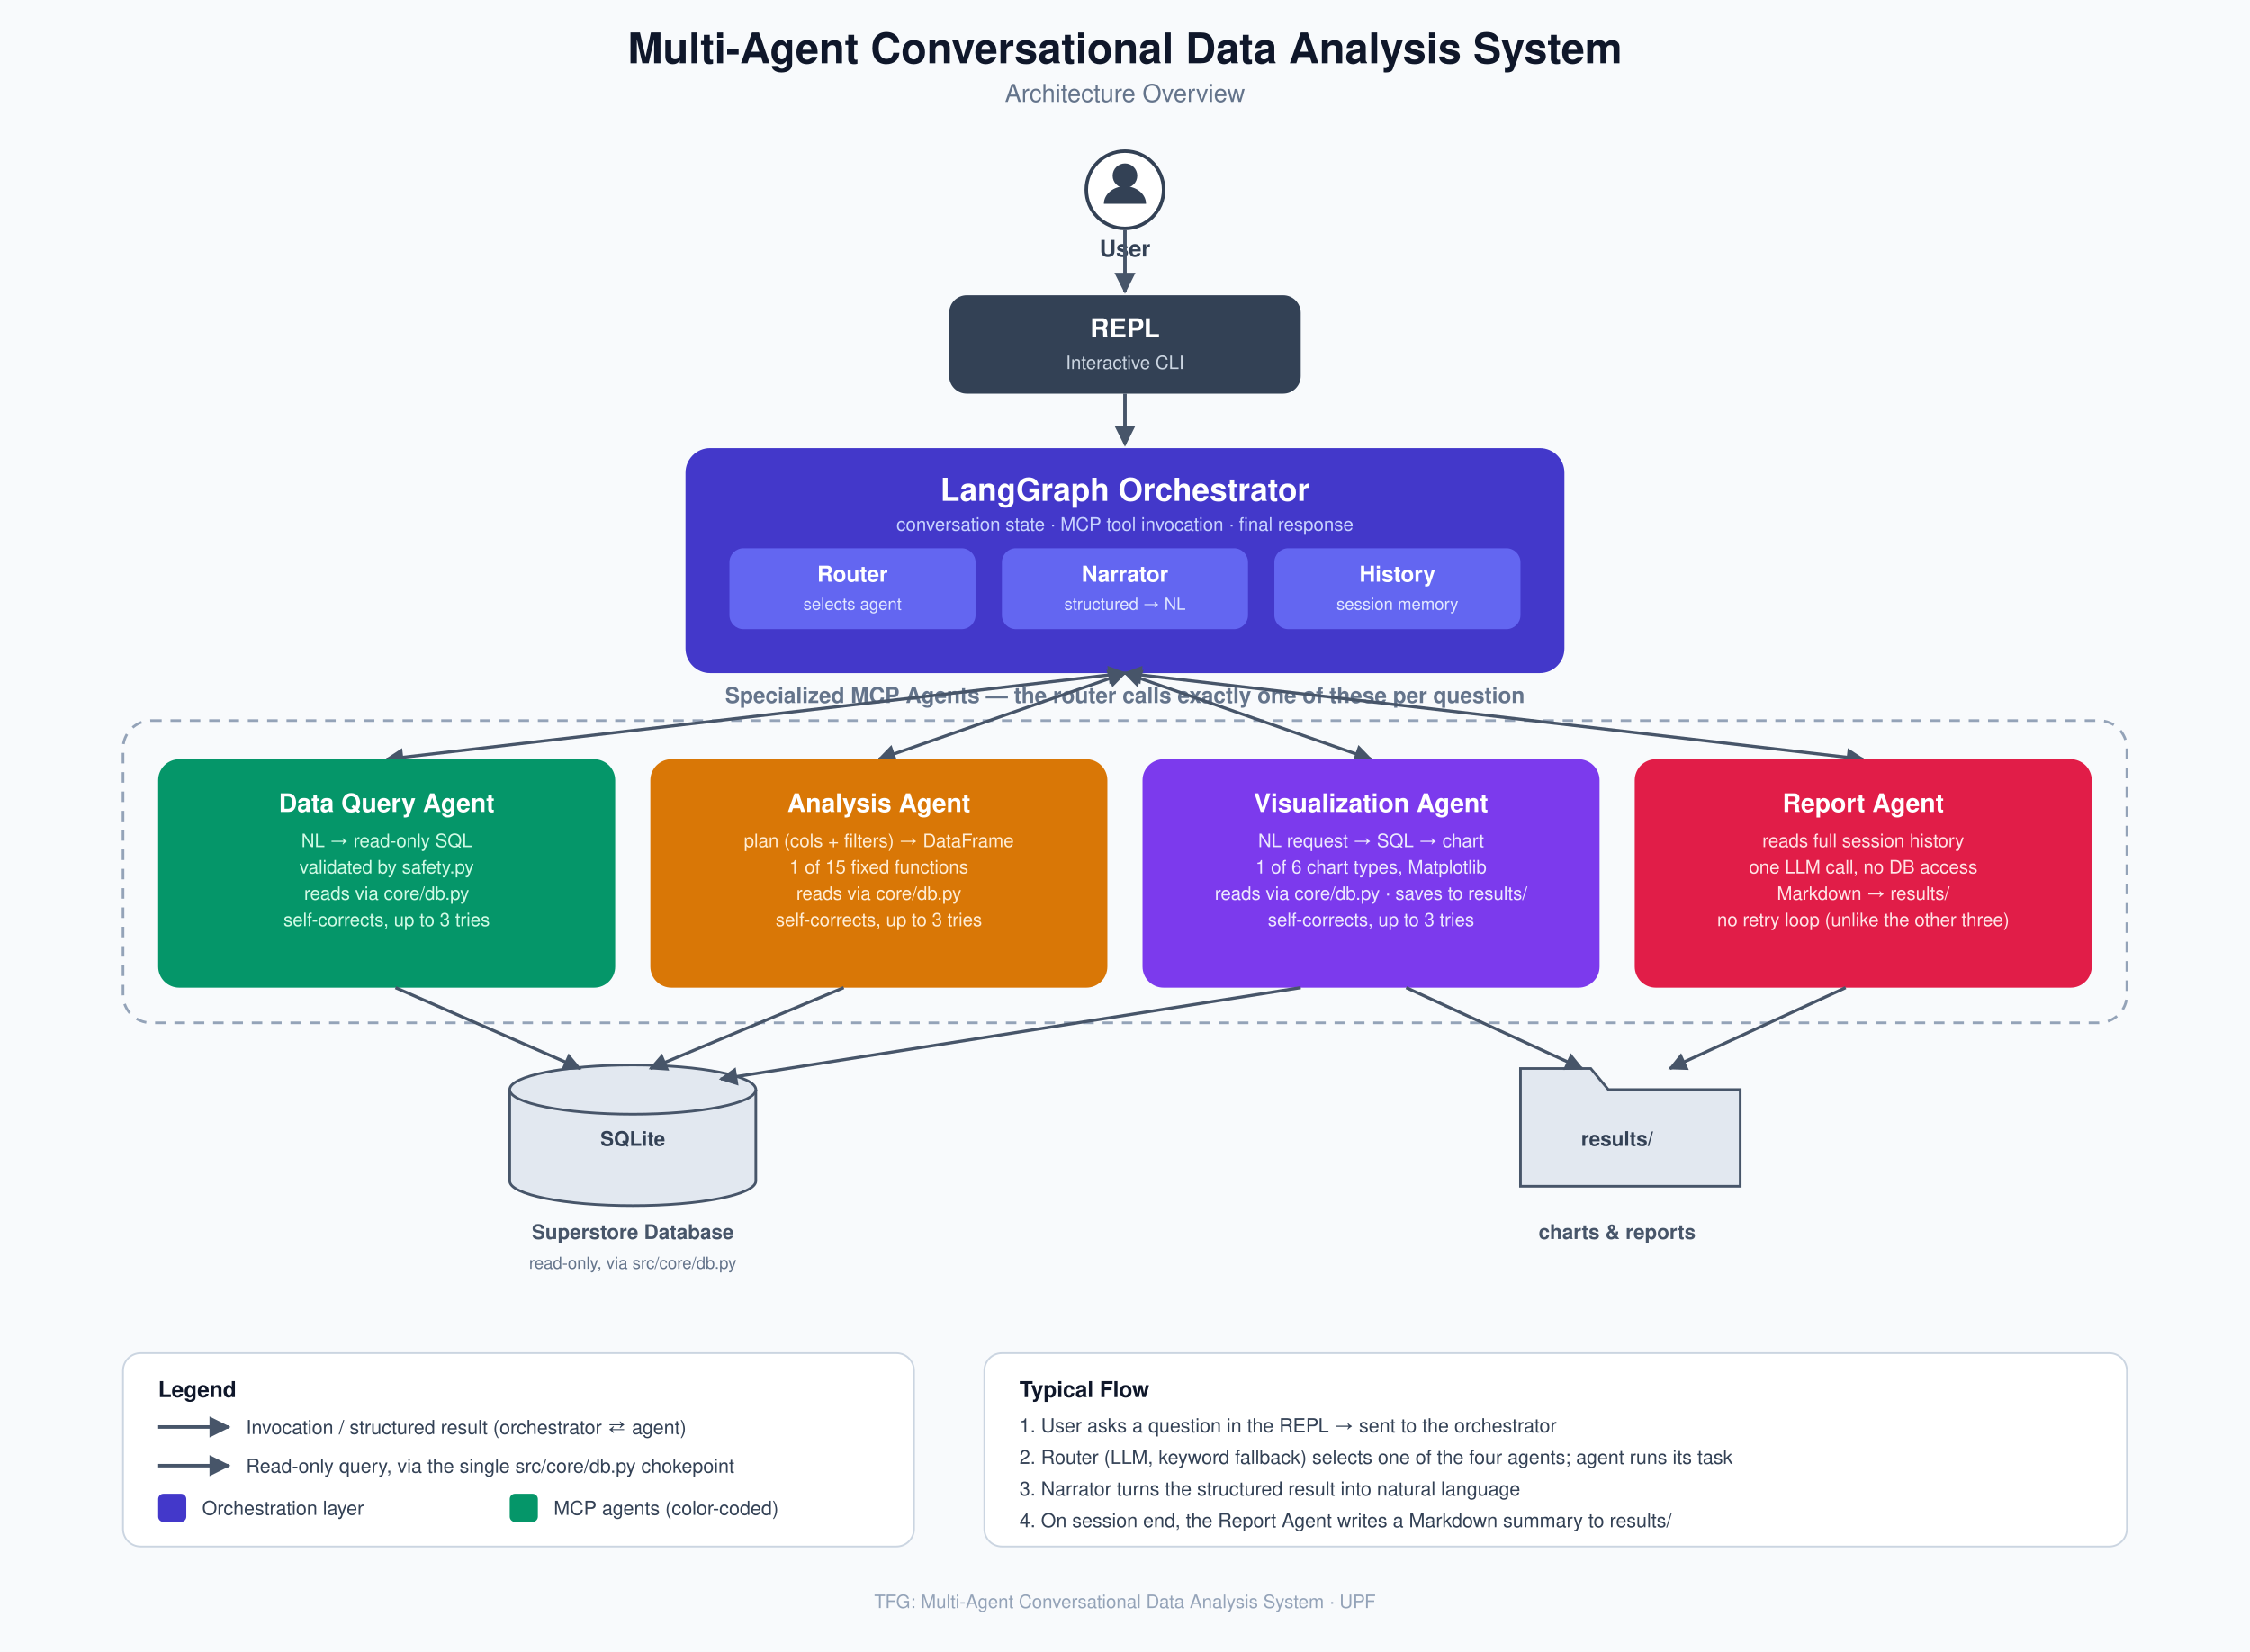
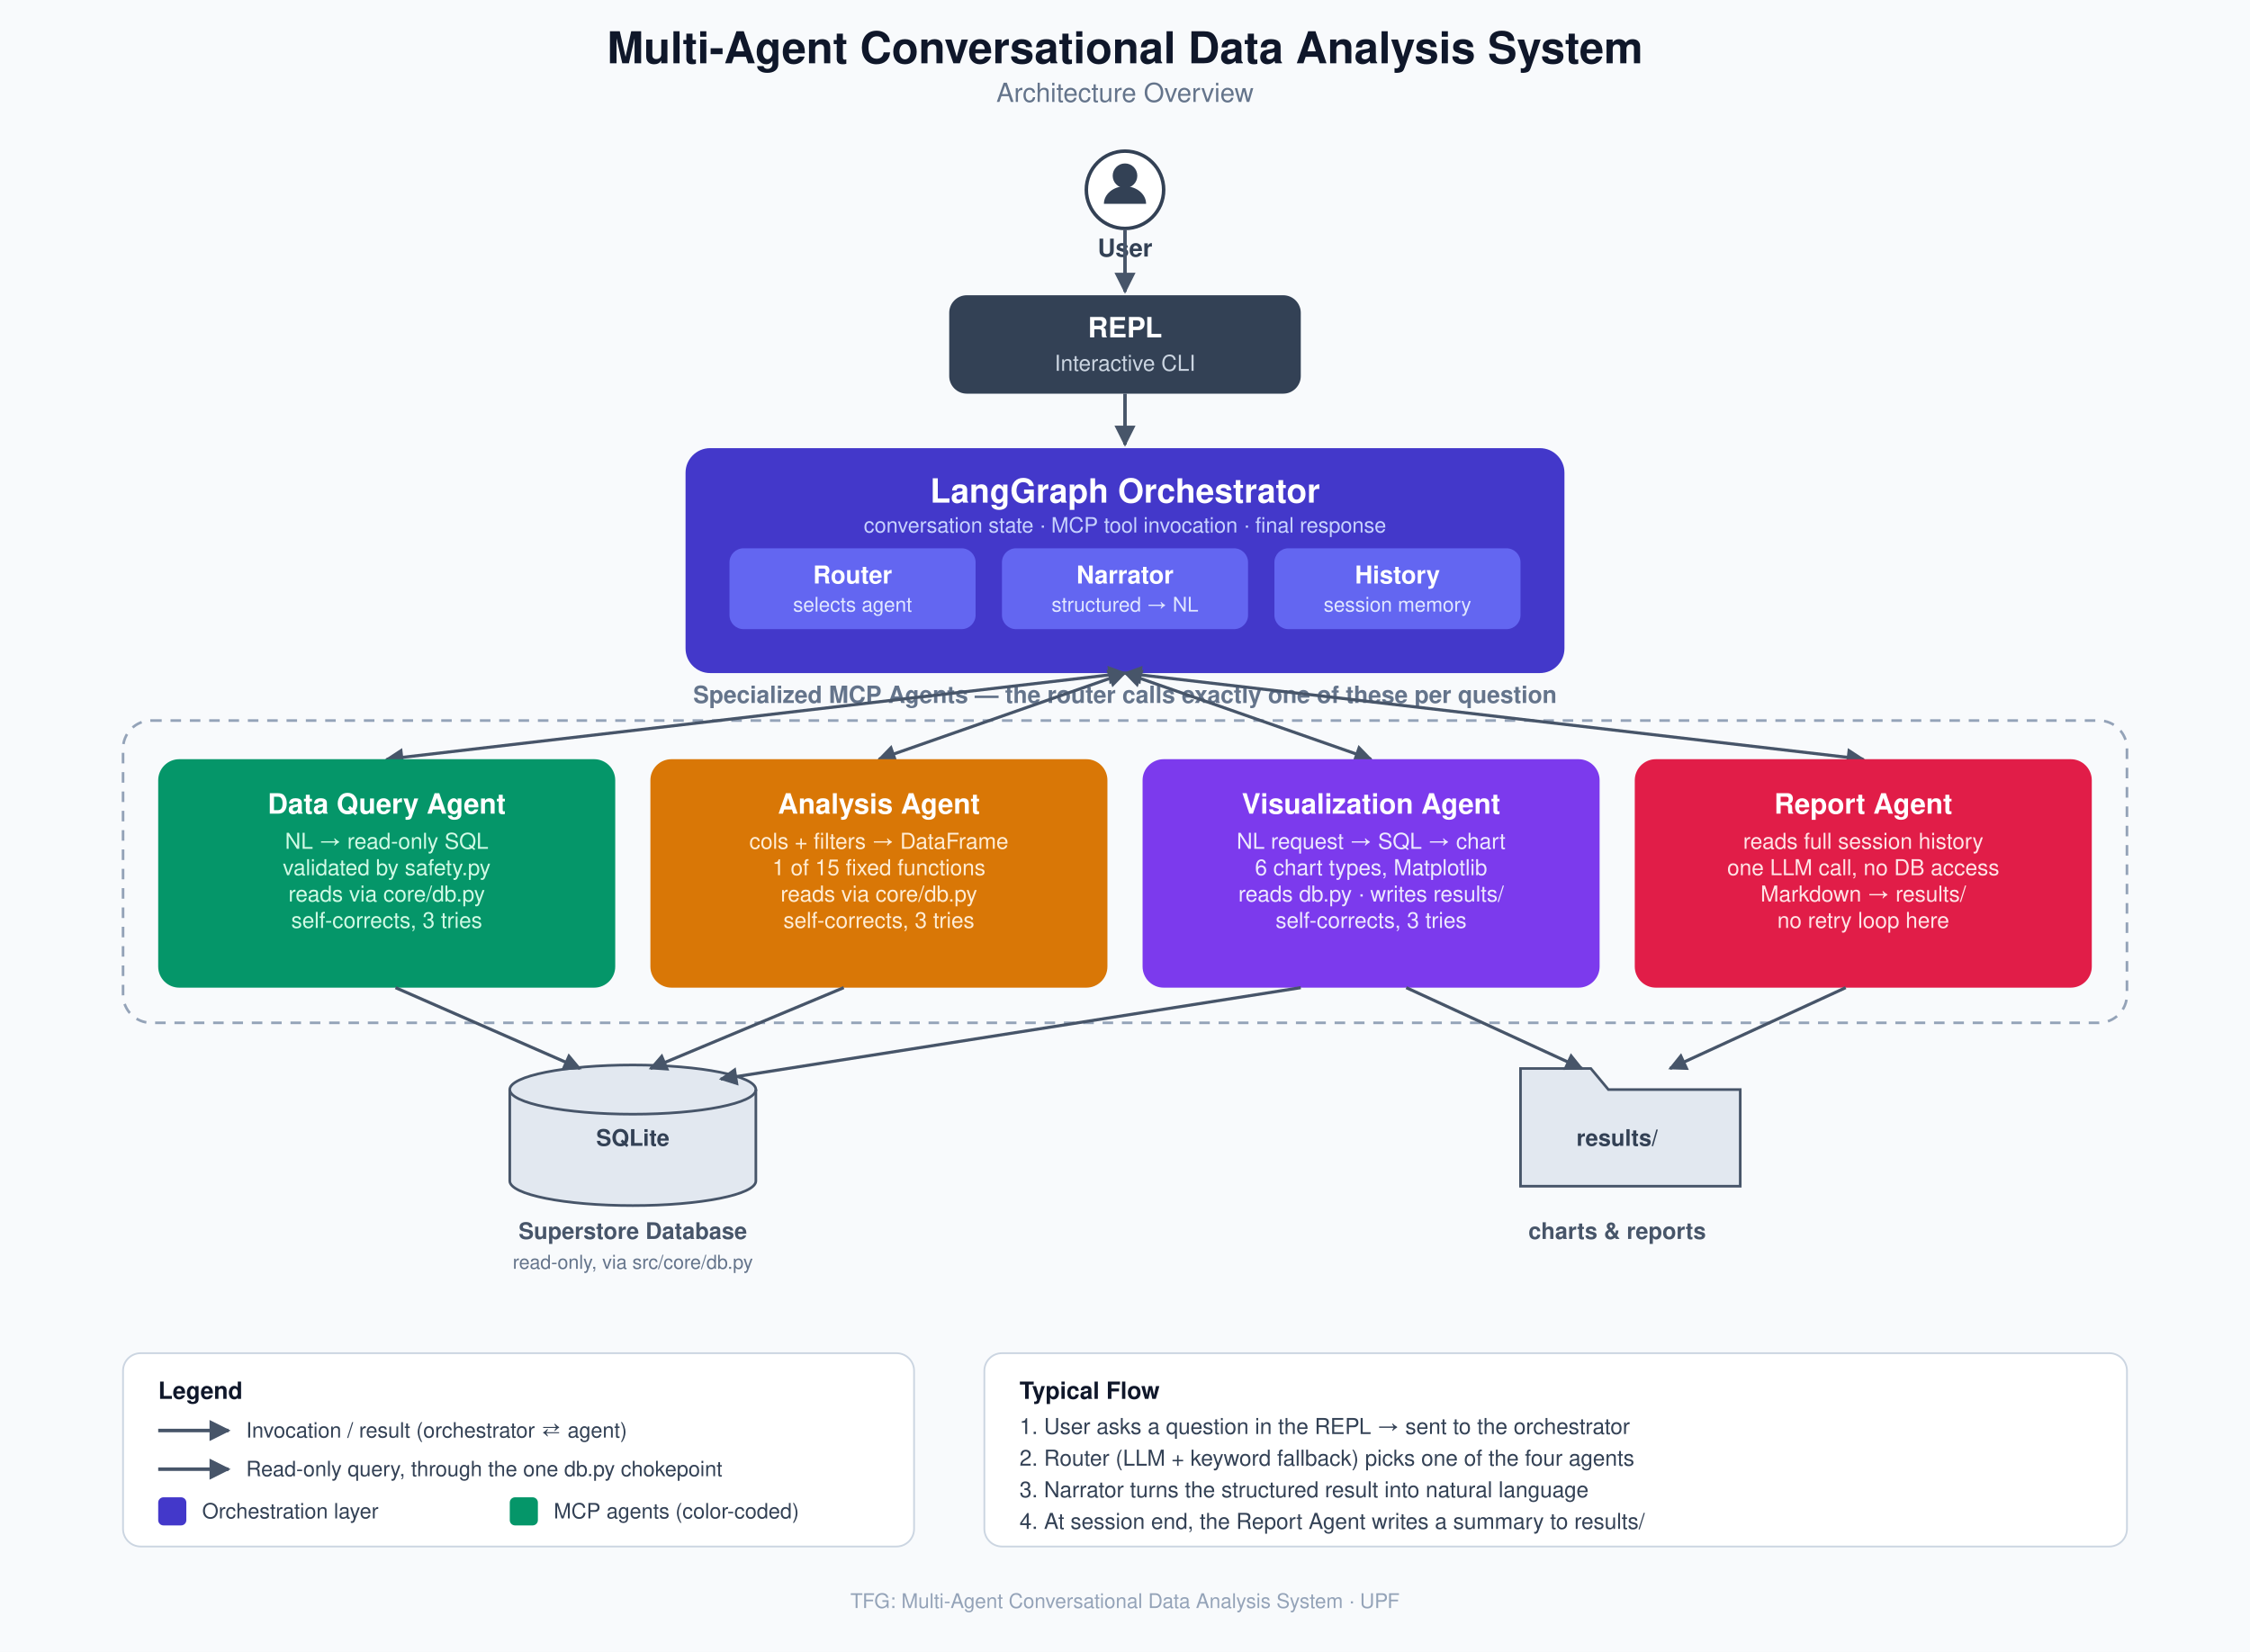
<svg xmlns="http://www.w3.org/2000/svg" viewBox="0 0 1280 940" font-family="'Segoe UI', Helvetica, Arial, sans-serif">
  <defs>
    <marker id="arrow" viewBox="0 0 10 10" refX="9" refY="5" markerWidth="6" markerHeight="6" orient="auto-start-reverse">
      <path d="M0,0 L10,5 L0,10 z" fill="#475569" />
    </marker>
  </defs>
  <rect x="0" y="0" width="1280" height="940" fill="#f8fafc" />
-   <text x="640" y="36" text-anchor="middle" font-size="24" font-weight="700" fill="#0f172a">Multi-Agent Conversational Data Analysis System</text>
-   <text x="640" y="58" text-anchor="middle" font-size="14" fill="#64748b">Architecture Overview</text>
+   <text x="640" y="36" text-anchor="middle" font-size="25" font-weight="700" fill="#0f172a">Multi-Agent Conversational Data Analysis System</text>
+   <text x="640" y="58" text-anchor="middle" font-size="15" fill="#64748b">Architecture Overview</text>
  <circle cx="640" cy="108" r="22" fill="#ffffff" stroke="#334155" stroke-width="2" />
  <circle cx="640" cy="100" r="7" fill="#334155" />
  <path d="M628,116 a12,10 0 0,1 24,0" fill="#334155" />
-   <text x="640" y="146" text-anchor="middle" font-size="13" fill="#334155" font-weight="600">User</text>
+   <text x="640" y="146" text-anchor="middle" font-size="14" fill="#334155" font-weight="600">User</text>
  <path d="M640,131 L640,166" stroke="#475569" stroke-width="2" marker-end="url(#arrow)" />
  <rect x="540" y="168" width="200" height="56" rx="10" fill="#334155" />
-   <text x="640" y="192" text-anchor="middle" font-size="15" font-weight="600" fill="#ffffff">REPL</text>
-   <text x="640" y="210" text-anchor="middle" font-size="10.5" fill="#cbd5e1">Interactive CLI</text>
+   <text x="640" y="192" text-anchor="middle" font-size="16" font-weight="600" fill="#ffffff">REPL</text>
+   <text x="640" y="211" text-anchor="middle" font-size="12.5" fill="#cbd5e1">Interactive CLI</text>
  <path d="M640,224 L640,253" stroke="#475569" stroke-width="2" marker-end="url(#arrow)" />
  <rect x="390" y="255" width="500" height="128" rx="14" fill="#4338ca" />
-   <text x="640" y="285" text-anchor="middle" font-size="18" font-weight="700" fill="#ffffff">LangGraph Orchestrator</text>
-   <text x="640" y="302" text-anchor="middle" font-size="10.5" fill="#c7d2fe">conversation state · MCP tool invocation · final response</text>
+   <text x="640" y="286" text-anchor="middle" font-size="19" font-weight="700" fill="#ffffff">LangGraph Orchestrator</text>
+   <text x="640" y="303" text-anchor="middle" font-size="12" fill="#c7d2fe">conversation state · MCP tool invocation · final response</text>
  <rect x="415" y="312" width="140" height="46" rx="8" fill="#6366f1" />
-   <text x="485" y="331" text-anchor="middle" font-size="12.5" font-weight="600" fill="#ffffff">Router</text>
-   <text x="485" y="347" text-anchor="middle" font-size="9.5" fill="#e0e7ff">selects agent</text>
+   <text x="485" y="332" text-anchor="middle" font-size="14" font-weight="600" fill="#ffffff">Router</text>
+   <text x="485" y="348" text-anchor="middle" font-size="11.5" fill="#e0e7ff">selects agent</text>
  <rect x="570" y="312" width="140" height="46" rx="8" fill="#6366f1" />
-   <text x="640" y="331" text-anchor="middle" font-size="12.5" font-weight="600" fill="#ffffff">Narrator</text>
-   <text x="640" y="347" text-anchor="middle" font-size="9.5" fill="#e0e7ff">structured → NL</text>
+   <text x="640" y="332" text-anchor="middle" font-size="14" font-weight="600" fill="#ffffff">Narrator</text>
+   <text x="640" y="348" text-anchor="middle" font-size="11.5" fill="#e0e7ff">structured → NL</text>
  <rect x="725" y="312" width="140" height="46" rx="8" fill="#6366f1" />
-   <text x="795" y="331" text-anchor="middle" font-size="12.5" font-weight="600" fill="#ffffff">History</text>
-   <text x="795" y="347" text-anchor="middle" font-size="9.5" fill="#e0e7ff">session memory</text>
+   <text x="795" y="332" text-anchor="middle" font-size="14" font-weight="600" fill="#ffffff">History</text>
+   <text x="795" y="348" text-anchor="middle" font-size="11.5" fill="#e0e7ff">session memory</text>
  <rect x="70" y="410" width="1140" height="172" rx="16" fill="none" stroke="#94a3b8" stroke-width="1.5" stroke-dasharray="6,5" />
-   <text x="640" y="400" text-anchor="middle" font-size="12.5" fill="#64748b" font-weight="600">Specialized MCP Agents — the router calls exactly one of these per question</text>
+   <text x="640" y="400" text-anchor="middle" font-size="13.5" fill="#64748b" font-weight="600">Specialized MCP Agents — the router calls exactly one of these per question</text>
  <path d="M640,383 L220,432" stroke="#475569" stroke-width="1.75" marker-start="url(#arrow)" marker-end="url(#arrow)" />
  <path d="M640,383 L500,432" stroke="#475569" stroke-width="1.75" marker-start="url(#arrow)" marker-end="url(#arrow)" />
  <path d="M640,383 L780,432" stroke="#475569" stroke-width="1.75" marker-start="url(#arrow)" marker-end="url(#arrow)" />
  <path d="M640,383 L1060,432" stroke="#475569" stroke-width="1.75" marker-start="url(#arrow)" marker-end="url(#arrow)" />
  <rect x="90" y="432" width="260" height="130" rx="12" fill="#059669" />
-   <text x="220" y="462" text-anchor="middle" font-size="14.5" font-weight="700" fill="#ffffff">Data Query Agent</text>
-   <text x="220" y="482" text-anchor="middle" font-size="10.5" fill="#d1fae5">NL → read-only SQL</text>
-   <text x="220" y="497" text-anchor="middle" font-size="10.5" fill="#d1fae5">validated by safety.py</text>
-   <text x="220" y="512" text-anchor="middle" font-size="10.5" fill="#d1fae5">reads via core/db.py</text>
-   <text x="220" y="527" text-anchor="middle" font-size="10.5" fill="#d1fae5">self-corrects, up to 3 tries</text>
+   <text x="220" y="463" text-anchor="middle" font-size="16" font-weight="700" fill="#ffffff">Data Query Agent</text>
+   <text x="220" y="483" text-anchor="middle" font-size="12.5" fill="#d1fae5">NL → read-only SQL</text>
+   <text x="220" y="498" text-anchor="middle" font-size="12.5" fill="#d1fae5">validated by safety.py</text>
+   <text x="220" y="513" text-anchor="middle" font-size="12.5" fill="#d1fae5">reads via core/db.py</text>
+   <text x="220" y="528" text-anchor="middle" font-size="12.5" fill="#d1fae5">self-corrects, 3 tries</text>
  <rect x="370" y="432" width="260" height="130" rx="12" fill="#d97706" />
-   <text x="500" y="462" text-anchor="middle" font-size="14.5" font-weight="700" fill="#ffffff">Analysis Agent</text>
-   <text x="500" y="482" text-anchor="middle" font-size="10.5" fill="#ffedd5">plan (cols + filters) → DataFrame</text>
-   <text x="500" y="497" text-anchor="middle" font-size="10.5" fill="#ffedd5">1 of 15 fixed functions</text>
-   <text x="500" y="512" text-anchor="middle" font-size="10.5" fill="#ffedd5">reads via core/db.py</text>
-   <text x="500" y="527" text-anchor="middle" font-size="10.5" fill="#ffedd5">self-corrects, up to 3 tries</text>
+   <text x="500" y="463" text-anchor="middle" font-size="16" font-weight="700" fill="#ffffff">Analysis Agent</text>
+   <text x="500" y="483" text-anchor="middle" font-size="12.5" fill="#ffedd5">cols + filters → DataFrame</text>
+   <text x="500" y="498" text-anchor="middle" font-size="12.5" fill="#ffedd5">1 of 15 fixed functions</text>
+   <text x="500" y="513" text-anchor="middle" font-size="12.5" fill="#ffedd5">reads via core/db.py</text>
+   <text x="500" y="528" text-anchor="middle" font-size="12.5" fill="#ffedd5">self-corrects, 3 tries</text>
  <rect x="650" y="432" width="260" height="130" rx="12" fill="#7c3aed" />
-   <text x="780" y="462" text-anchor="middle" font-size="14.5" font-weight="700" fill="#ffffff">Visualization Agent</text>
-   <text x="780" y="482" text-anchor="middle" font-size="10.5" fill="#ede9fe">NL request → SQL → chart</text>
-   <text x="780" y="497" text-anchor="middle" font-size="10.5" fill="#ede9fe">1 of 6 chart types, Matplotlib</text>
-   <text x="780" y="512" text-anchor="middle" font-size="10.5" fill="#ede9fe">reads via core/db.py · saves to results/</text>
-   <text x="780" y="527" text-anchor="middle" font-size="10.5" fill="#ede9fe">self-corrects, up to 3 tries</text>
+   <text x="780" y="463" text-anchor="middle" font-size="16" font-weight="700" fill="#ffffff">Visualization Agent</text>
+   <text x="780" y="483" text-anchor="middle" font-size="12.5" fill="#ede9fe">NL request → SQL → chart</text>
+   <text x="780" y="498" text-anchor="middle" font-size="12.5" fill="#ede9fe">6 chart types, Matplotlib</text>
+   <text x="780" y="513" text-anchor="middle" font-size="12.5" fill="#ede9fe">reads db.py · writes results/</text>
+   <text x="780" y="528" text-anchor="middle" font-size="12.5" fill="#ede9fe">self-corrects, 3 tries</text>
  <rect x="930" y="432" width="260" height="130" rx="12" fill="#e11d48" />
-   <text x="1060" y="462" text-anchor="middle" font-size="14.5" font-weight="700" fill="#ffffff">Report Agent</text>
-   <text x="1060" y="482" text-anchor="middle" font-size="10.5" fill="#ffe4e6">reads full session history</text>
-   <text x="1060" y="497" text-anchor="middle" font-size="10.5" fill="#ffe4e6">one LLM call, no DB access</text>
-   <text x="1060" y="512" text-anchor="middle" font-size="10.5" fill="#ffe4e6">Markdown → results/</text>
-   <text x="1060" y="527" text-anchor="middle" font-size="10.5" fill="#ffe4e6">no retry loop (unlike the other three)</text>
+   <text x="1060" y="463" text-anchor="middle" font-size="16" font-weight="700" fill="#ffffff">Report Agent</text>
+   <text x="1060" y="483" text-anchor="middle" font-size="12.5" fill="#ffe4e6">reads full session history</text>
+   <text x="1060" y="498" text-anchor="middle" font-size="12.5" fill="#ffe4e6">one LLM call, no DB access</text>
+   <text x="1060" y="513" text-anchor="middle" font-size="12.5" fill="#ffe4e6">Markdown → results/</text>
+   <text x="1060" y="528" text-anchor="middle" font-size="12.5" fill="#ffe4e6">no retry loop here</text>
  <g>
    <path d="M290,620 a70,14 0 1,0 140,0 a70,14 0 1,0 -140,0" fill="#e2e8f0" stroke="#475569" stroke-width="1.5" />
    <path d="M290,620 L290,672 a70,14 0 0,0 140,0 L430,620" fill="#e2e8f0" stroke="#475569" stroke-width="1.5" />
    <path d="M290,620 a70,14 0 0,0 140,0" fill="none" stroke="#475569" stroke-width="1.5" />
-     <text x="360" y="652" text-anchor="middle" font-size="11.5" font-weight="600" fill="#334155">SQLite</text>
-     <text x="360" y="705" text-anchor="middle" font-size="11.5" fill="#475569" font-weight="600">Superstore Database</text>
-     <text x="360" y="722" text-anchor="middle" font-size="9.5" fill="#64748b">read-only, via src/core/db.py</text>
+     <text x="360" y="652" text-anchor="middle" font-size="13" font-weight="600" fill="#334155">SQLite</text>
+     <text x="360" y="705" text-anchor="middle" font-size="13" fill="#475569" font-weight="600">Superstore Database</text>
+     <text x="360" y="722" text-anchor="middle" font-size="11" fill="#64748b">read-only, via src/core/db.py</text>
  </g>
  <g>
    <path d="M865,608 h40 l10,12 h75 v55 h-125 z" fill="#e2e8f0" stroke="#475569" stroke-width="1.5" />
-     <text x="920" y="652" text-anchor="middle" font-size="11.5" font-weight="600" fill="#334155">results/</text>
-     <text x="920" y="705" text-anchor="middle" font-size="11.5" fill="#475569" font-weight="600">charts &amp; reports</text>
+     <text x="920" y="652" text-anchor="middle" font-size="13" font-weight="600" fill="#334155">results/</text>
+     <text x="920" y="705" text-anchor="middle" font-size="13" fill="#475569" font-weight="600">charts &amp; reports</text>
  </g>
  <path d="M225,562 L330,608" stroke="#475569" stroke-width="1.75" marker-end="url(#arrow)" />
  <path d="M480,562 L370,608" stroke="#475569" stroke-width="1.75" marker-end="url(#arrow)" />
  <path d="M740,562 L410,614" stroke="#475569" stroke-width="1.75" marker-end="url(#arrow)" />
  <path d="M800,562 L900,608" stroke="#475569" stroke-width="1.75" marker-end="url(#arrow)" />
  <path d="M1050,562 L950,608" stroke="#475569" stroke-width="1.75" marker-end="url(#arrow)" />
  <rect x="70" y="770" width="450" height="110" rx="10" fill="#ffffff" stroke="#cbd5e1" stroke-width="1" />
-   <text x="90" y="795" font-size="12.5" font-weight="700" fill="#0f172a">Legend</text>
-   <path d="M90,812 L130,812" stroke="#475569" stroke-width="2" marker-end="url(#arrow)" />
-   <text x="140" y="816" font-size="11" fill="#334155">Invocation / structured result (orchestrator ⇄ agent)</text>
-   <path d="M90,834 L130,834" stroke="#475569" stroke-width="2" marker-end="url(#arrow)" />
-   <text x="140" y="838" font-size="11" fill="#334155">Read-only query, via the single src/core/db.py chokepoint</text>
-   <rect x="90" y="850" width="16" height="16" rx="3" fill="#4338ca" />
-   <text x="115" y="862" font-size="11" fill="#334155">Orchestration layer</text>
-   <rect x="290" y="850" width="16" height="16" rx="3" fill="#059669" />
-   <text x="315" y="862" font-size="11" fill="#334155">MCP agents (color-coded)</text>
+   <text x="90" y="796" font-size="13.5" font-weight="700" fill="#0f172a">Legend</text>
+   <path d="M90,814 L130,814" stroke="#475569" stroke-width="2" marker-end="url(#arrow)" />
+   <text x="140" y="818" font-size="12" fill="#334155">Invocation / result (orchestrator ⇄ agent)</text>
+   <path d="M90,836 L130,836" stroke="#475569" stroke-width="2" marker-end="url(#arrow)" />
+   <text x="140" y="840" font-size="12" fill="#334155">Read-only query, through the one db.py chokepoint</text>
+   <rect x="90" y="852" width="16" height="16" rx="3" fill="#4338ca" />
+   <text x="115" y="864" font-size="12" fill="#334155">Orchestration layer</text>
+   <rect x="290" y="852" width="16" height="16" rx="3" fill="#059669" />
+   <text x="315" y="864" font-size="12" fill="#334155">MCP agents (color-coded)</text>
  <rect x="560" y="770" width="650" height="110" rx="10" fill="#ffffff" stroke="#cbd5e1" stroke-width="1" />
-   <text x="580" y="795" font-size="12.5" font-weight="700" fill="#0f172a">Typical Flow</text>
-   <text x="580" y="815" font-size="11" fill="#334155">1. User asks a question in the REPL → sent to the orchestrator</text>
-   <text x="580" y="833" font-size="11" fill="#334155">2. Router (LLM, keyword fallback) selects one of the four agents; agent runs its task</text>
-   <text x="580" y="851" font-size="11" fill="#334155">3. Narrator turns the structured result into natural language</text>
-   <text x="580" y="869" font-size="11" fill="#334155">4. On session end, the Report Agent writes a Markdown summary to results/</text>
-   <text x="640" y="915" text-anchor="middle" font-size="10.5" fill="#94a3b8">TFG: Multi-Agent Conversational Data Analysis System · UPF</text>
+   <text x="580" y="796" font-size="13.5" font-weight="700" fill="#0f172a">Typical Flow</text>
+   <text x="580" y="816" font-size="12.5" fill="#334155">1. User asks a question in the REPL → sent to the orchestrator</text>
+   <text x="580" y="834" font-size="12.5" fill="#334155">2. Router (LLM + keyword fallback) picks one of the four agents</text>
+   <text x="580" y="852" font-size="12.5" fill="#334155">3. Narrator turns the structured result into natural language</text>
+   <text x="580" y="870" font-size="12.5" fill="#334155">4. At session end, the Report Agent writes a summary to results/</text>
+   <text x="640" y="915" text-anchor="middle" font-size="11.5" fill="#94a3b8">TFG: Multi-Agent Conversational Data Analysis System · UPF</text>
</svg>
